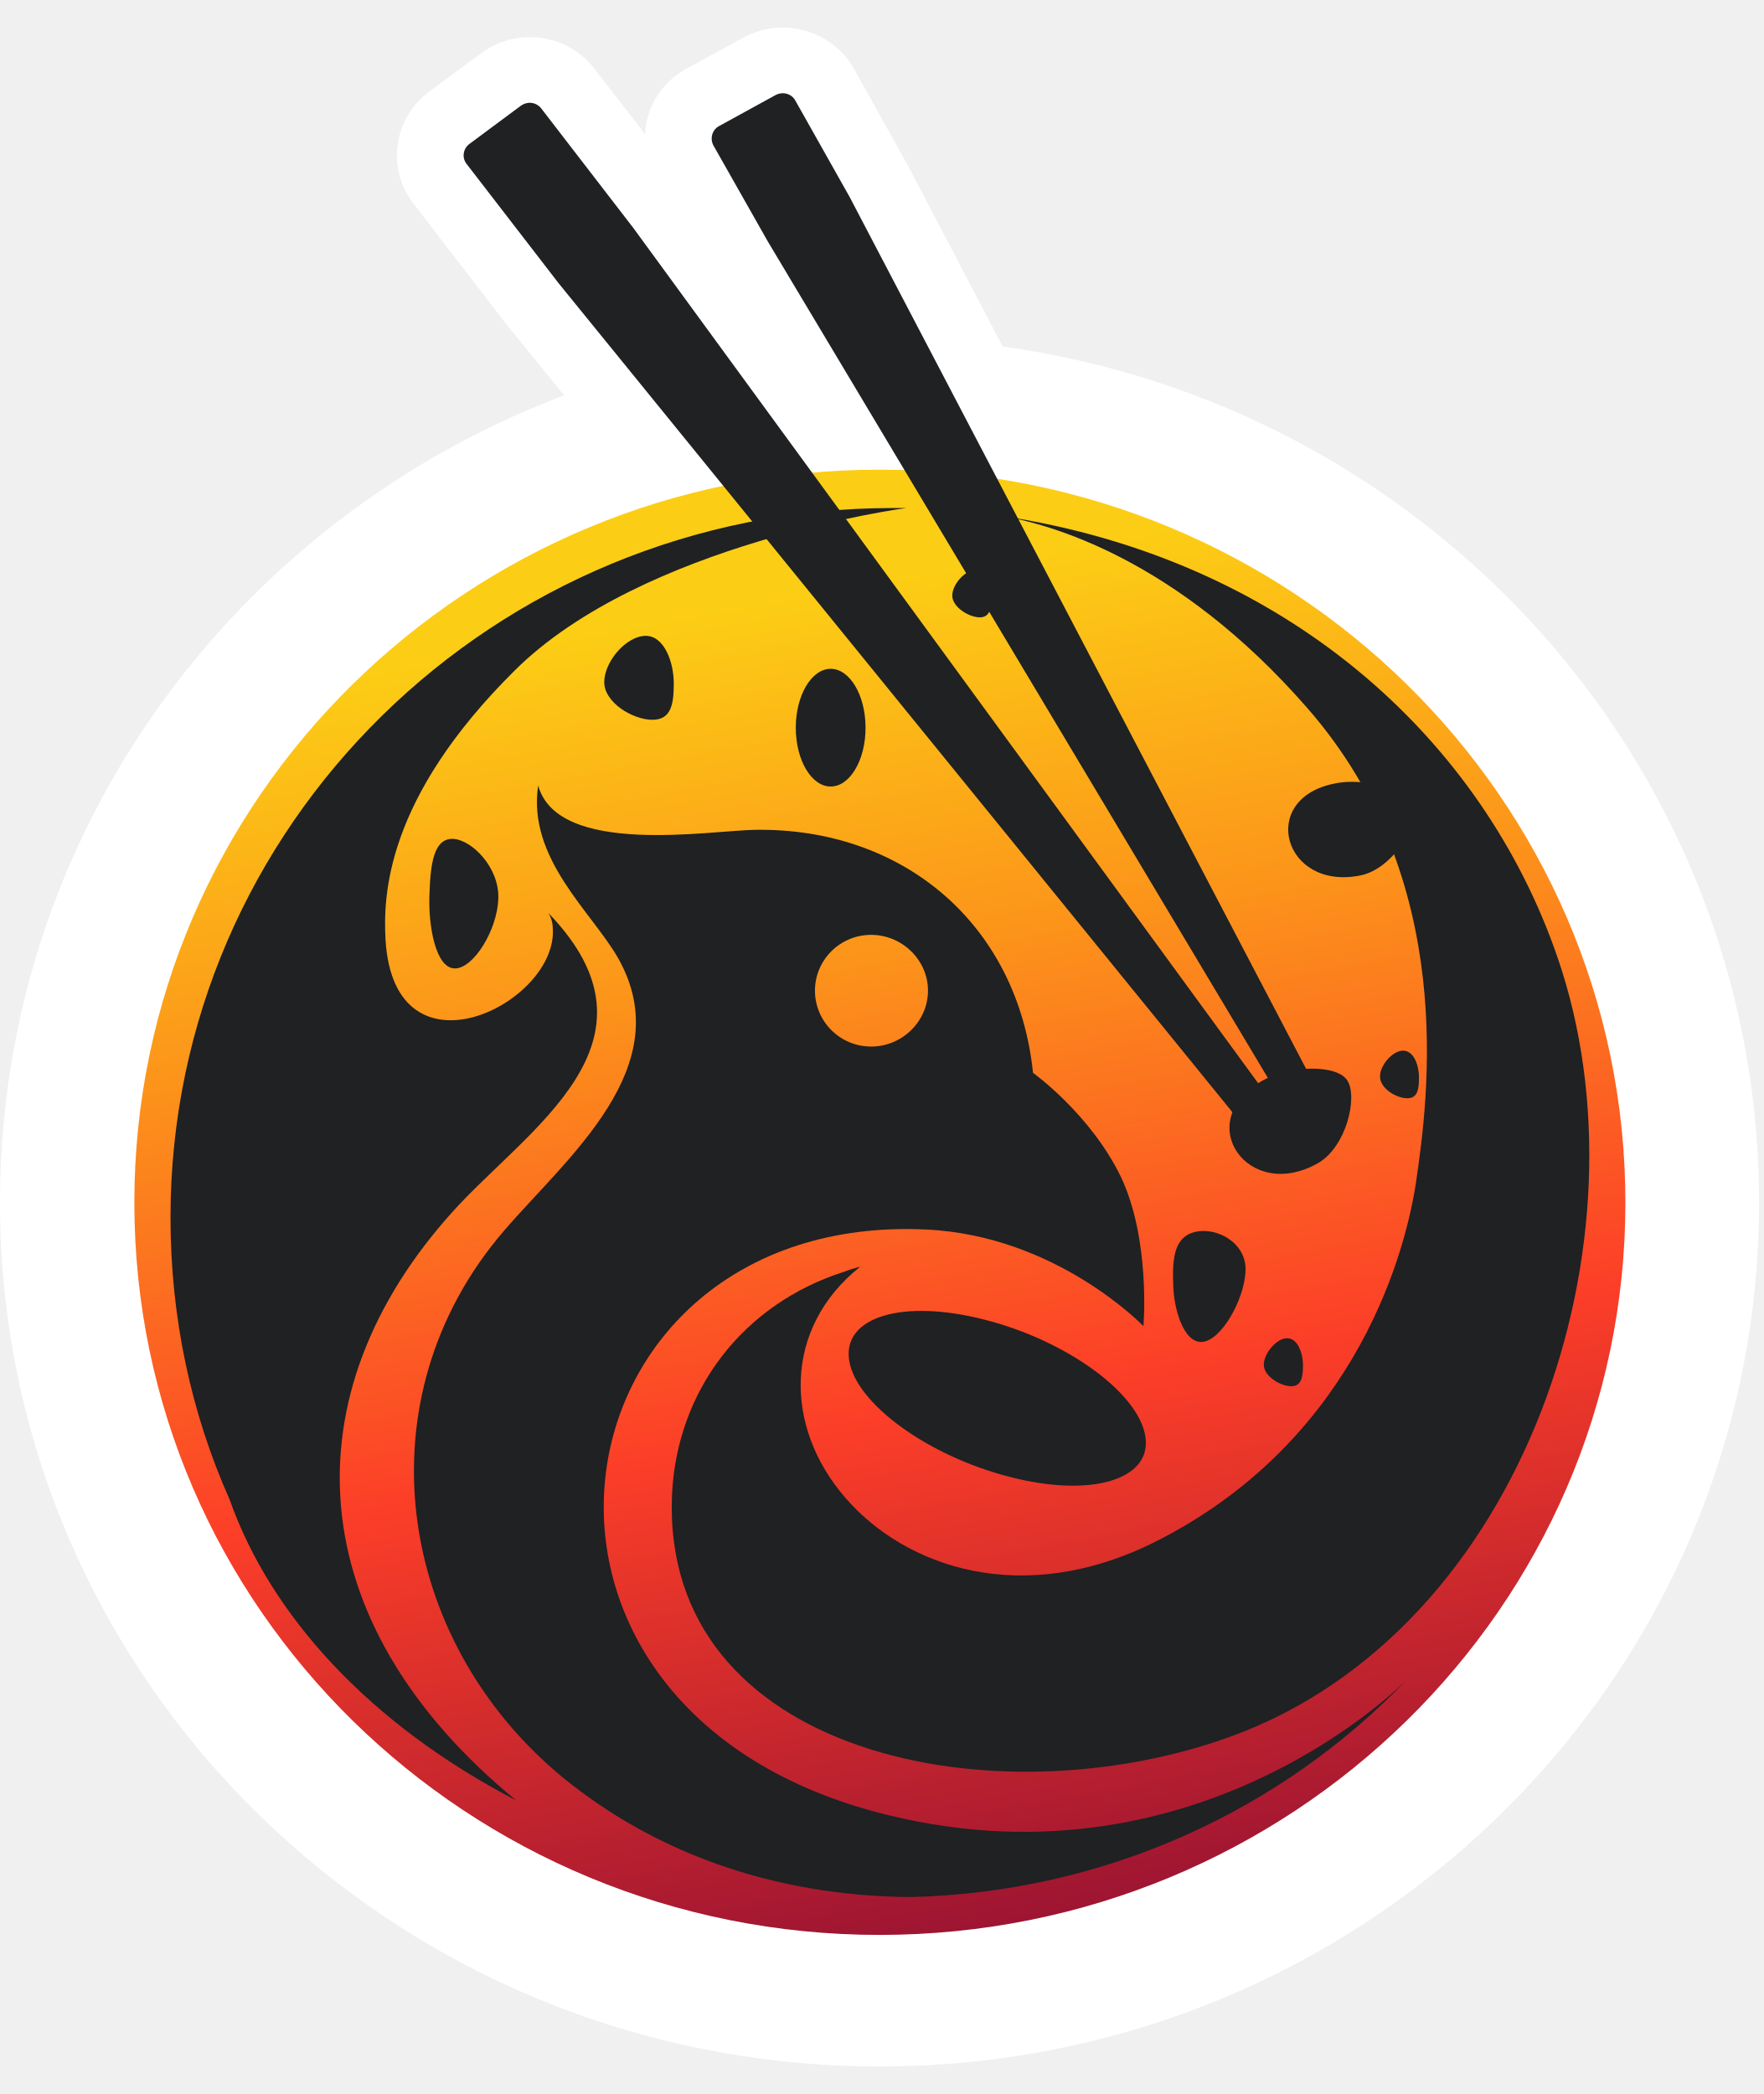
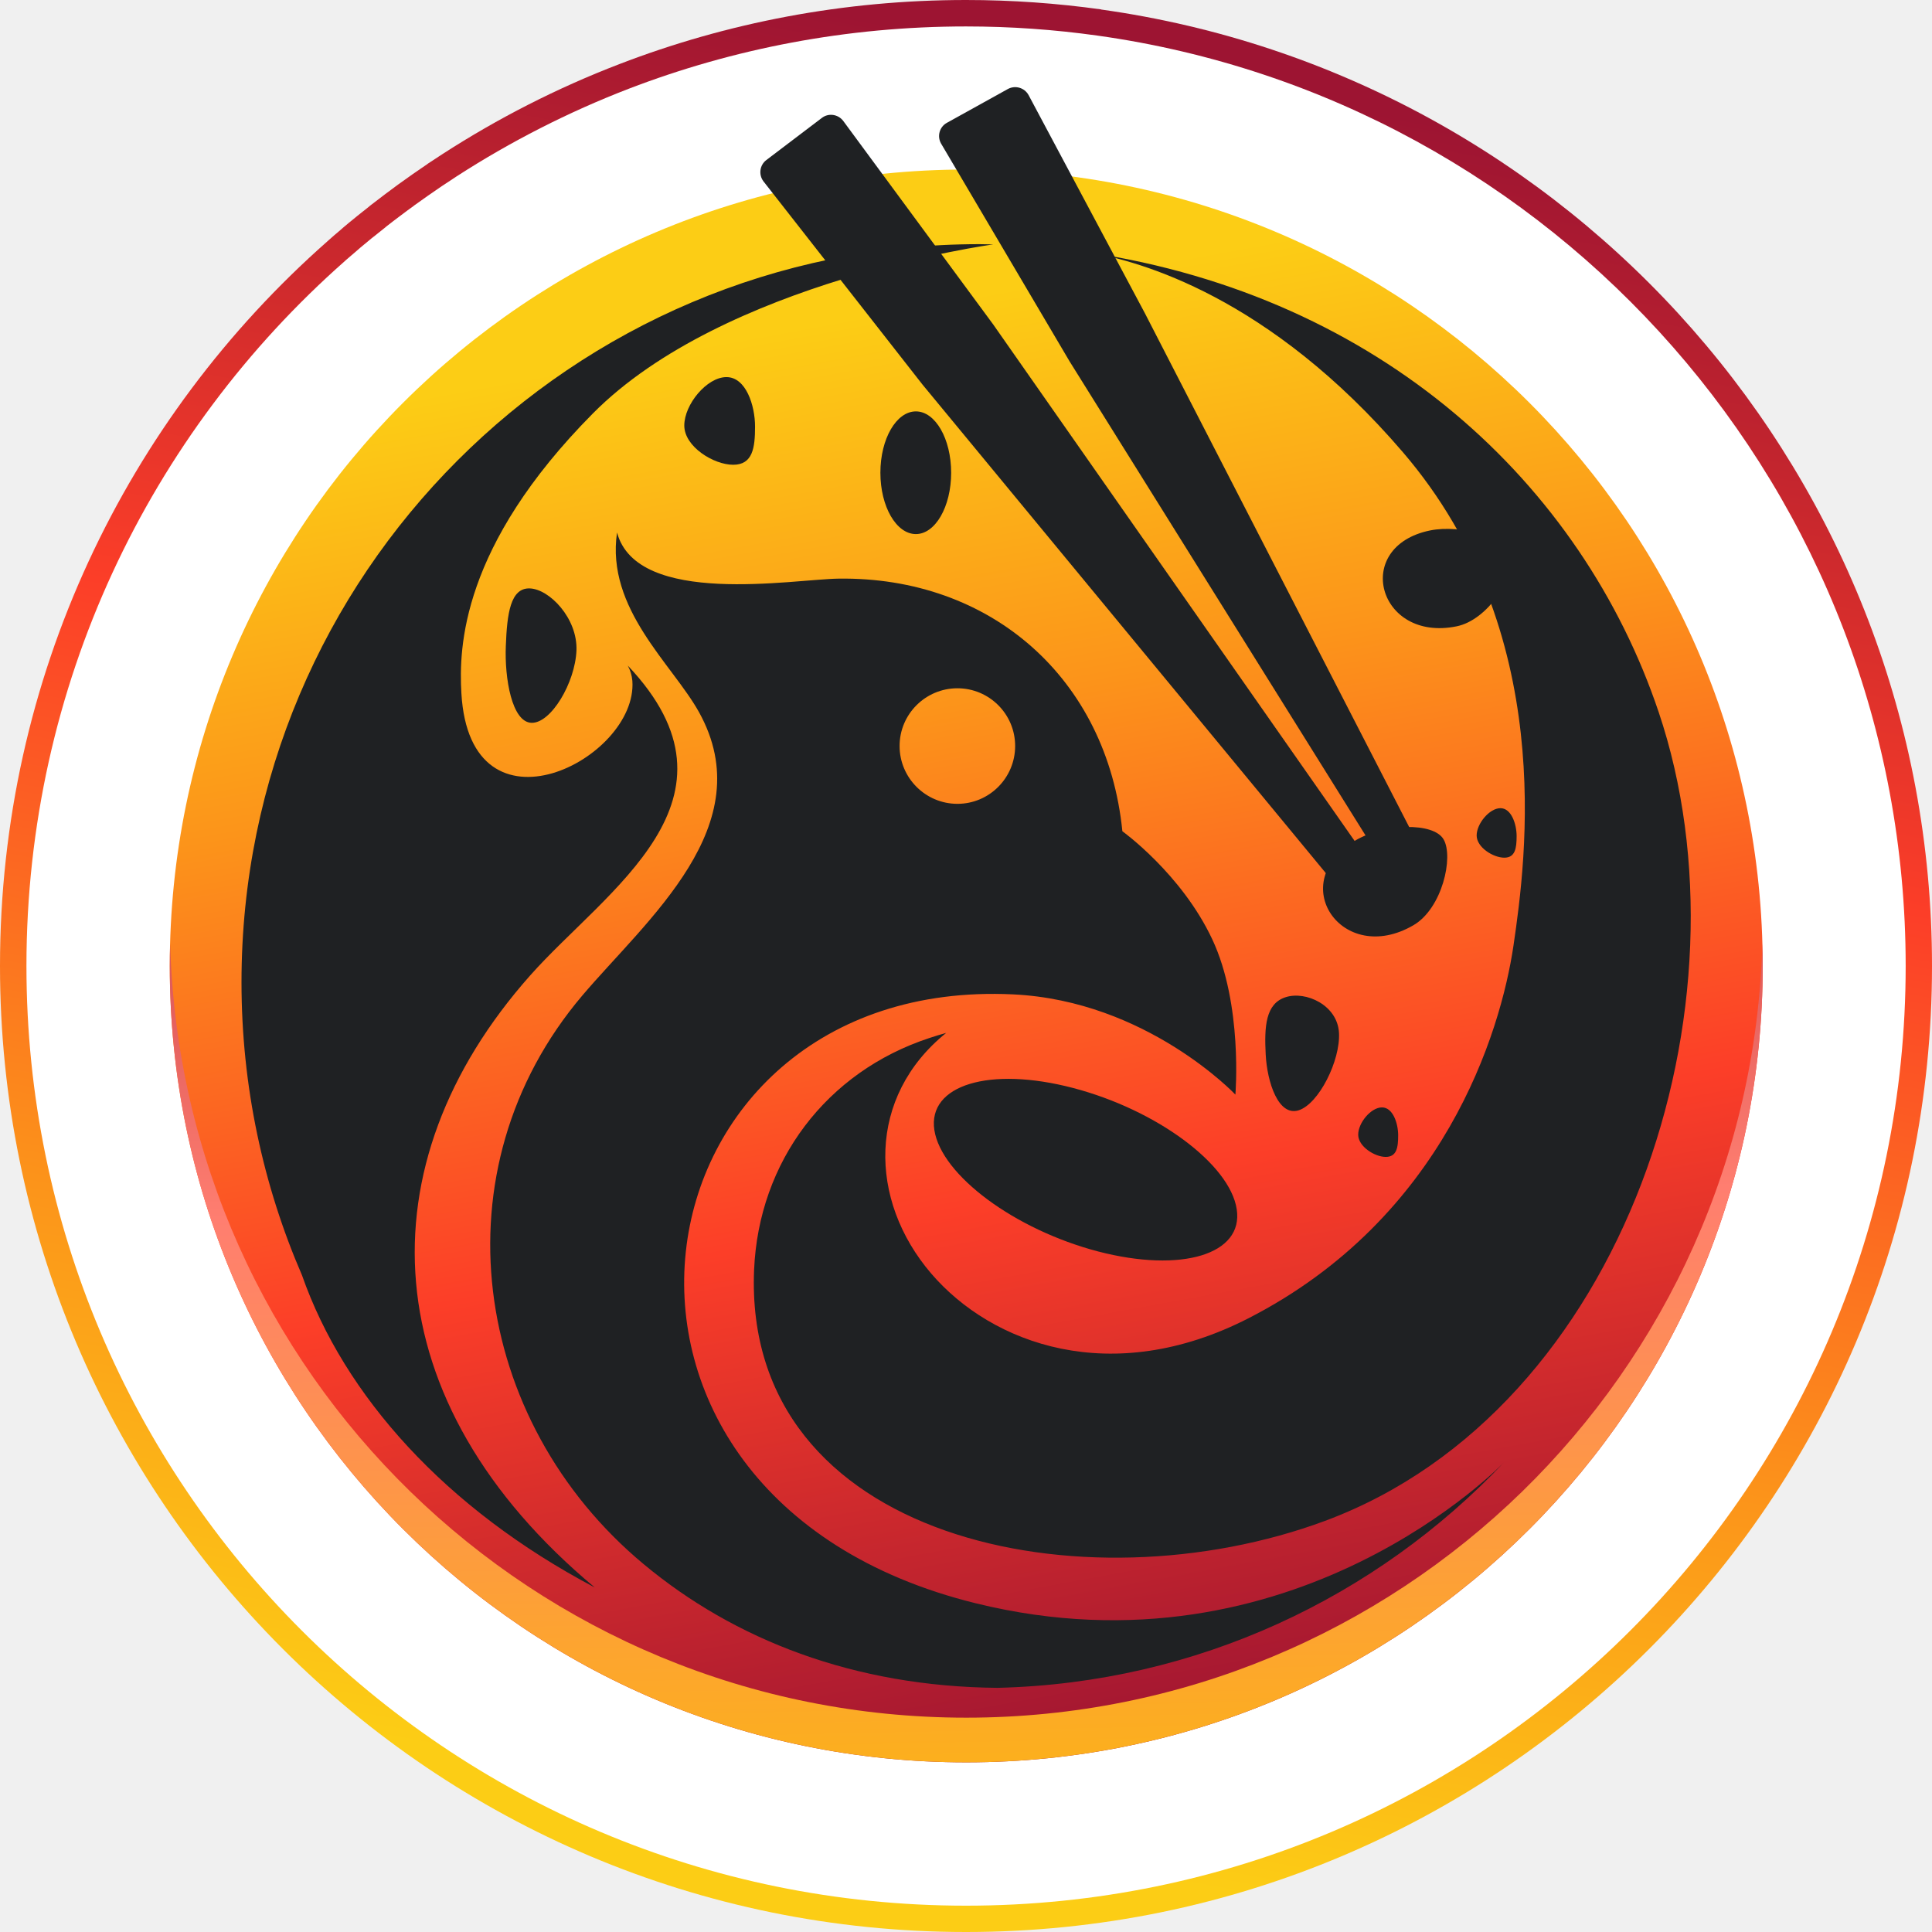
- <svg xmlns="http://www.w3.org/2000/svg" width="32px" height="38px" viewBox="0 0 32 37" version="1.1">
+ <svg xmlns="http://www.w3.org/2000/svg" width="16" height="16" viewBox="0 0 16 16" fill="none">
+   <path d="M5.129 0.531C4.613 0.729 4.123 0.98 3.666 1.275C3.625 1.302 3.584 1.329 3.544 1.355L3.539 1.359C3.459 1.413 3.38 1.468 3.303 1.524L3.296 1.529C3.26 1.555 3.223 1.583 3.187 1.61L3.17 1.623C3.135 1.649 3.099 1.677 3.064 1.704L3.055 1.712C3.022 1.738 2.99 1.763 2.958 1.789L2.94 1.804C2.907 1.83 2.875 1.857 2.843 1.884L2.818 1.906C2.786 1.933 2.754 1.96 2.723 1.988L2.712 1.998C1.049 3.464 0 5.609 0 8C0 12.418 3.582 16 8 16C12.418 16 16 12.418 16 8C16 3.962 13.008 0.623 9.12 0.079L9.12 0.078C8.754 0.027 8.38 0 8 0C6.988 0 6.02 0.188 5.129 0.531Z" fill="url(#paint0_linear_1418_7822)" />
+   <path d="M5.207 0.735C4.706 0.928 4.229 1.172 3.784 1.459C3.744 1.485 3.705 1.511 3.666 1.537L3.661 1.54C3.583 1.593 3.506 1.647 3.431 1.701L3.425 1.706C3.389 1.732 3.353 1.758 3.318 1.785L3.302 1.797C3.268 1.823 3.233 1.849 3.199 1.876L3.19 1.884C3.158 1.909 3.127 1.934 3.096 1.959L3.078 1.973C3.047 1.999 3.015 2.025 2.984 2.051L2.96 2.072C2.929 2.099 2.898 2.125 2.867 2.152L2.856 2.162C1.239 3.588 0.219 5.675 0.219 8C0.219 12.298 3.703 15.782 8 15.782C12.298 15.782 15.782 12.298 15.782 8C15.782 4.072 12.872 0.825 9.09 0.295L9.09 0.295C8.734 0.245 8.37 0.219 8 0.219C7.016 0.219 6.074 0.402 5.207 0.735H5.207Z" fill="white" />
+   <path d="M8.002 14.595C4.359 14.595 1.406 11.642 1.406 8C1.406 4.357 4.359 1.404 8.002 1.404C11.645 1.404 14.598 4.357 14.598 8C14.598 11.642 11.645 14.595 8.002 14.595Z" fill="url(#paint1_linear_1418_7822)" />
+   <path d="M8.112 2.022C4.736 2.022 2 4.759 2 8.134C2 8.996 2.179 9.817 2.501 10.561C2.85 11.557 3.688 12.494 4.926 13.147C3.082 11.608 3.001 9.645 4.39 8.079C5.021 7.367 6.251 6.622 5.199 5.512C5.22 5.551 5.233 5.593 5.237 5.639C5.283 6.288 3.893 6.996 3.821 5.741C3.799 5.361 3.821 4.523 4.909 3.425C5.996 2.327 8.226 2.024 8.226 2.024L8.112 2.022ZM5.789 5.898C6.308 6.835 5.359 7.612 4.822 8.245C3.601 9.685 3.902 11.766 5.331 12.954C6.079 13.577 7.07 13.968 8.262 13.978C9.913 13.938 11.398 13.228 12.456 12.11C12.456 12.11 10.72 13.927 8.082 13.278C4.48 12.392 5.175 8.081 8.39 8.235C9.497 8.288 10.231 9.065 10.231 9.065C10.231 9.065 10.294 8.32 10.039 7.778C9.784 7.235 9.295 6.884 9.295 6.884C9.168 5.617 8.204 4.774 6.944 4.792C6.57 4.797 5.276 5.028 5.11 4.41C5.017 5.043 5.568 5.5 5.789 5.898ZM7.929 6.657C7.665 6.657 7.45 6.442 7.45 6.178C7.45 5.914 7.665 5.7 7.929 5.7C8.193 5.7 8.407 5.914 8.407 6.178C8.407 6.442 8.193 6.657 7.929 6.657ZM10.342 10.916C9.206 11.499 8.213 11.131 7.712 10.547C7.189 9.937 7.182 9.081 7.836 8.554C7.789 8.567 7.743 8.581 7.698 8.596C6.844 8.876 6.283 9.619 6.245 10.517C6.152 12.764 8.985 13.334 10.974 12.595C13.462 11.67 14.549 8.308 13.736 5.896C13.1 4.008 11.438 2.459 9.021 2.091C9.433 2.161 10.511 2.453 11.619 3.746C12.895 5.235 12.64 7.107 12.534 7.831C12.427 8.554 11.959 10.086 10.342 10.916Z" fill="#1F2123" />
+   <path d="M11.113 7.392L7.639 3.184L6.322 1.501C6.281 1.446 6.291 1.367 6.347 1.325L6.807 0.976C6.862 0.934 6.941 0.946 6.983 1.001L8.226 2.688L11.377 7.191C11.411 7.24 11.395 7.349 11.33 7.399C11.264 7.448 11.15 7.437 11.113 7.392ZM11.445 7.137L8.858 2.993L7.793 1.188C7.759 1.127 7.781 1.05 7.842 1.017L8.347 0.737C8.408 0.704 8.484 0.726 8.518 0.787L9.482 2.595L11.736 6.977C11.762 7.029 11.731 7.135 11.659 7.175C11.587 7.215 11.476 7.187 11.445 7.137Z" fill="#1F2123" />
+   <path d="M4.401 5.986C4.563 5.992 4.763 5.654 4.774 5.387C4.784 5.12 4.55 4.879 4.388 4.873C4.227 4.867 4.199 5.082 4.189 5.35C4.178 5.617 4.239 5.98 4.401 5.986ZM10.242 10.014C10.185 9.64 9.578 9.191 8.886 9.01C8.195 8.829 7.681 8.985 7.738 9.359C7.796 9.733 8.403 10.183 9.094 10.364C9.786 10.544 10.3 10.388 10.242 10.014ZM7.585 3.407C7.423 3.407 7.291 3.634 7.291 3.915C7.291 4.196 7.423 4.423 7.585 4.423C7.746 4.423 7.877 4.196 7.877 3.915C7.877 3.634 7.746 3.407 7.585 3.407ZM6.016 3.123C5.854 3.123 5.667 3.349 5.667 3.524C5.667 3.699 5.91 3.849 6.072 3.849C6.234 3.849 6.253 3.708 6.253 3.533C6.253 3.358 6.178 3.123 6.016 3.123ZM12.514 4.613C12.481 4.455 12.105 4.34 11.843 4.393C11.195 4.526 11.411 5.32 12.063 5.187C12.325 5.134 12.546 4.772 12.514 4.613ZM12.426 6.693C12.335 6.693 12.229 6.821 12.229 6.919C12.229 7.018 12.367 7.103 12.458 7.103C12.549 7.103 12.56 7.023 12.56 6.924C12.56 6.826 12.517 6.693 12.426 6.693ZM11.955 6.951C11.871 6.807 11.465 6.82 11.227 6.959C10.637 7.305 11.113 8.008 11.706 7.662C11.944 7.523 12.04 7.096 11.955 6.951ZM10.755 9.195C10.922 9.142 11.101 8.783 11.089 8.554C11.077 8.324 10.815 8.205 10.648 8.258C10.48 8.311 10.47 8.503 10.482 8.733C10.494 8.963 10.587 9.248 10.755 9.195ZM11.445 9.171C11.354 9.171 11.248 9.298 11.248 9.397C11.248 9.495 11.385 9.581 11.476 9.581C11.568 9.581 11.579 9.501 11.579 9.402C11.579 9.304 11.536 9.171 11.445 9.171Z" fill="#1F2123" />
+   <path d="M8.002 14.595C4.359 14.595 1.406 11.642 1.406 8C1.406 7.938 1.407 7.876 1.409 7.814C1.507 11.372 4.421 14.225 8.002 14.225C11.583 14.225 14.497 11.372 14.595 7.814C14.596 7.876 14.598 7.938 14.598 8C14.598 11.642 11.645 14.595 8.002 14.595Z" fill="url(#paint2_linear_1418_7822)" />
  <defs>
-     <linearGradient id="linear0" gradientUnits="userSpaceOnUse" x1="18.987" y1="14.689" x2="25.198" y2="48.422" gradientTransform="matrix(0.727273,0,0,0.711538,0,0)">
-       <stop offset="0" style="stop-color:rgb(98.824%,80.392%,8.235%);stop-opacity:1;" />
-       <stop offset="0.271" style="stop-color:rgb(98.824%,58.039%,10.196%);stop-opacity:1;" />
-       <stop offset="0.612" style="stop-color:rgb(98.824%,24.314%,15.686%);stop-opacity:1;" />
-       <stop offset="1" style="stop-color:rgb(61.569%,7.843%,19.608%);stop-opacity:1;" />
+     <linearGradient id="paint0_linear_1418_7822" x1="6.719" y1="15.036" x2="9.371" y2="0.569" gradientUnits="userSpaceOnUse">
+       <stop stop-color="#FCCD15" />
+       <stop offset="0.271" stop-color="#FC941A" />
+       <stop offset="0.612" stop-color="#FC3E28" />
+       <stop offset="1" stop-color="#9D1432" />
+     </linearGradient>
+     <linearGradient id="paint1_linear_1418_7822" x1="7.025" y1="2.641" x2="9.212" y2="14.568" gradientUnits="userSpaceOnUse">
+       <stop stop-color="#FCCD15" />
+       <stop offset="0.271" stop-color="#FC941A" />
+       <stop offset="0.612" stop-color="#FC3E28" />
+       <stop offset="1" stop-color="#9D1432" />
+     </linearGradient>
+     <linearGradient id="paint2_linear_1418_7822" x1="8.157" y1="14.936" x2="7.921" y2="3.92" gradientUnits="userSpaceOnUse">
+       <stop stop-color="#FCB317" />
+       <stop offset="0.451" stop-color="#FF7E70" />
+       <stop offset="1" stop-color="#9D1432" />
    </linearGradient>
  </defs>
-   <g id="surface1">
-     <path style=" stroke:none;fill-rule:nonzero;fill:rgb(100%,100%,100%);fill-opacity:1;" d="M 15.961 5.637 C 7.148 5.637 0 12.652 0 21.324 C 0 29.984 7.148 37 15.961 37 C 24.773 37 31.922 29.984 31.922 21.324 C 31.922 12.652 24.773 5.637 15.961 5.637 Z M 15.809 16.465 C 15.242 16.465 14.785 16.922 14.785 17.477 C 14.785 18.031 15.242 18.492 15.809 18.492 C 16.371 18.492 16.836 18.031 16.836 17.477 C 16.836 16.922 16.371 16.465 15.809 16.465 Z M 18.156 8.859 C 23.332 9.633 26.902 12.902 28.266 16.879 C 30.016 21.965 27.68 29.059 22.348 31.008 C 18.078 32.566 11.992 31.367 12.191 26.629 C 12.281 24.734 13.48 23.164 15.32 22.574 C 15.406 22.543 15.508 22.512 15.605 22.488 C 14.211 23.598 14.223 25.398 15.34 26.684 C 16.418 27.926 18.547 28.699 20.984 27.469 C 24.453 25.715 25.461 22.488 25.695 20.965 C 25.918 19.438 26.469 15.484 23.723 12.348 C 21.348 9.621 19.031 9 18.156 8.859 Z M 9.766 13.75 C 10.121 15.047 12.891 14.57 13.699 14.559 C 16.406 14.516 18.465 16.289 18.742 18.969 C 18.742 18.969 19.785 19.711 20.34 20.855 C 20.883 22 20.75 23.566 20.75 23.566 C 20.75 23.566 19.176 21.922 16.805 21.812 C 9.898 21.488 8.414 30.582 16.141 32.445 C 21.805 33.82 25.527 29.984 25.527 29.984 C 23.254 32.348 20.062 33.84 16.527 33.926 C 13.965 33.906 11.84 33.078 10.23 31.77 C 7.172 29.266 6.527 24.875 9.145 21.836 C 10.297 20.496 12.324 18.859 11.219 16.891 C 10.742 16.051 9.566 15.082 9.766 13.75 Z M 3.094 21.594 C 3.094 14.48 8.957 8.719 16.207 8.719 L 16.449 8.719 C 16.449 8.719 11.66 9.352 9.332 11.672 C 6.992 13.992 6.949 15.758 6.992 16.551 C 7.027 17.152 7.402 17.926 8.223 18.164 C 8.367 18.078 8.523 18 8.68 17.926 C 9.477 17.543 10.086 17.086 10.031 16.344 C 10.031 16.246 9.996 16.148 9.953 16.07 C 12.215 18.414 9.566 19.984 8.215 21.488 C 5.23 24.789 5.41 28.926 9.367 32.172 C 6.707 30.789 4.91 28.816 4.168 26.715 C 3.469 25.148 3.094 23.414 3.094 21.594 Z M 3.094 21.594 " />
-     <path style=" stroke:none;fill-rule:nonzero;fill:rgb(100%,100%,100%);fill-opacity:1;" d="M 11.707 1.934 C 11.727 1.453 11.996 0.996 12.461 0.746 L 13.492 0.18 C 14.199 -0.203 15.098 0.047 15.496 0.746 L 16.484 2.52 L 24.785 18.371 C 25.152 19.066 24.828 19.984 24.133 20.355 C 24.043 20.406 23.953 20.441 23.867 20.473 C 23.789 20.562 23.699 20.648 23.602 20.715 C 22.98 21.18 21.98 21.117 21.48 20.496 L 9.191 5.387 L 7.504 3.195 C 7.008 2.562 7.141 1.648 7.781 1.168 L 8.723 0.473 C 9.379 -0.02 10.297 0.113 10.785 0.746 Z M 11.707 1.934 " />
-     <path style=" stroke:none;fill-rule:nonzero;fill:url(#linear0);" d="M 15.961 34.613 C 8.488 34.613 2.438 28.668 2.438 21.324 C 2.438 13.98 8.488 8.023 15.961 8.023 C 23.43 8.023 29.496 13.98 29.496 21.324 C 29.496 28.668 23.43 34.613 15.961 34.613 Z M 15.961 34.613 " />
-     <path style=" stroke:none;fill-rule:nonzero;fill:rgb(12.157%,12.941%,13.725%);fill-opacity:1;" d="M 15.074 13.773 C 15.422 13.773 15.707 13.297 15.707 12.707 C 15.707 12.117 15.422 11.637 15.074 11.637 C 14.727 11.637 14.441 12.117 14.441 12.707 C 14.441 13.297 14.727 13.773 15.074 13.773 Z M 15.074 13.773 " />
-     <path style=" stroke:none;fill-rule:nonzero;fill:rgb(12.157%,12.941%,13.725%);fill-opacity:1;" d="M 20.785 25.57 C 20.664 24.777 19.355 23.828 17.871 23.449 C 16.383 23.066 15.285 23.395 15.41 24.188 C 15.531 24.973 16.84 25.922 18.324 26.301 C 19.797 26.684 20.906 26.355 20.785 25.57 Z M 20.785 25.57 " />
-     <path style=" stroke:none;fill-rule:nonzero;fill:rgb(12.157%,12.941%,13.725%);fill-opacity:1;" d="M 11.719 11.039 C 11.363 11.039 10.965 11.508 10.965 11.879 C 10.965 12.25 11.484 12.562 11.84 12.562 C 12.184 12.562 12.227 12.27 12.227 11.898 C 12.227 11.527 12.059 11.039 11.719 11.039 Z M 11.719 11.039 " />
-     <path style=" stroke:none;fill-rule:nonzero;fill:rgb(12.157%,12.941%,13.725%);fill-opacity:1;" d="M 21.879 23.84 C 22.234 23.73 22.625 22.969 22.602 22.488 C 22.566 22 22.016 21.75 21.648 21.867 C 21.293 21.977 21.27 22.379 21.293 22.871 C 21.316 23.352 21.527 23.949 21.879 23.84 Z M 21.879 23.84 " />
-     <path style=" stroke:none;fill-rule:nonzero;fill:rgb(12.157%,12.941%,13.725%);fill-opacity:1;" d="M 25.648 14.176 C 25.582 13.84 24.773 13.598 24.219 13.719 C 22.824 13.992 23.289 15.668 24.684 15.387 C 25.25 15.277 25.727 14.516 25.648 14.176 Z M 25.648 14.176 " />
-     <path style=" stroke:none;fill-rule:nonzero;fill:rgb(12.157%,12.941%,13.725%);fill-opacity:1;" d="M 17.715 9.84 C 17.516 9.84 17.281 10.102 17.281 10.309 C 17.281 10.516 17.582 10.703 17.781 10.703 C 17.969 10.703 17.992 10.527 17.992 10.32 C 17.992 10.113 17.902 9.84 17.715 9.84 Z M 17.715 9.84 " />
-     <path style=" stroke:none;fill-rule:nonzero;fill:rgb(12.157%,12.941%,13.725%);fill-opacity:1;" d="M 16.207 8.719 C 8.957 8.719 3.094 14.48 3.094 21.594 C 3.094 23.414 3.469 25.148 4.168 26.715 C 4.91 28.816 6.707 30.789 9.367 32.172 C 5.41 28.926 5.234 24.789 8.215 21.488 C 9.566 19.984 12.215 18.414 9.953 16.07 C 10 16.148 10.031 16.246 10.031 16.344 C 10.133 17.707 7.152 19.199 6.996 16.551 C 6.953 15.758 6.996 13.992 9.336 11.672 C 11.664 9.352 16.449 8.719 16.449 8.719 Z M 16.207 8.719 " />
-     <path style=" stroke:none;fill-rule:nonzero;fill:rgb(12.157%,12.941%,13.725%);fill-opacity:1;" d="M 11.219 16.891 C 12.328 18.859 10.297 20.496 9.145 21.836 C 6.531 24.875 7.172 29.266 10.23 31.77 C 11.84 33.078 13.969 33.906 16.527 33.926 C 20.062 33.84 23.258 32.348 25.527 29.984 C 25.527 29.984 21.805 33.82 16.141 32.445 C 8.414 30.582 9.898 21.488 16.805 21.812 C 19.176 21.922 20.75 23.566 20.75 23.566 C 20.75 23.566 20.883 22 20.34 20.855 C 19.785 19.711 18.746 18.969 18.746 18.969 C 18.469 16.289 16.406 14.516 13.699 14.559 C 12.891 14.57 10.121 15.047 9.766 13.754 C 9.566 15.082 10.742 16.051 11.219 16.891 Z M 15.809 18.492 C 15.242 18.492 14.789 18.035 14.789 17.477 C 14.789 16.922 15.242 16.465 15.809 16.465 C 16.371 16.465 16.84 16.922 16.84 17.477 C 16.84 18.035 16.371 18.492 15.809 18.492 Z M 15.809 18.492 " />
-     <path style=" stroke:none;fill-rule:nonzero;fill:rgb(12.157%,12.941%,13.725%);fill-opacity:1;" d="M 20.984 27.469 C 18.547 28.699 16.418 27.926 15.344 26.684 C 14.223 25.398 14.211 23.602 15.609 22.488 C 15.508 22.512 15.41 22.543 15.32 22.578 C 13.48 23.164 12.281 24.734 12.195 26.629 C 11.996 31.367 18.078 32.566 22.348 31.008 C 27.68 29.059 30.02 21.965 28.266 16.879 C 26.902 12.902 23.332 9.637 18.156 8.859 C 19.031 9.004 21.348 9.625 23.723 12.348 C 26.469 15.484 25.918 19.438 25.695 20.965 C 25.461 22.488 24.453 25.715 20.984 27.469 Z M 20.984 27.469 " />
-     <path style=" stroke:none;fill-rule:nonzero;fill:rgb(12.157%,12.941%,13.725%);fill-opacity:1;" d="M 22.422 19.754 L 10.141 4.645 L 8.469 2.477 C 8.379 2.367 8.402 2.203 8.512 2.117 L 9.453 1.418 C 9.578 1.332 9.73 1.355 9.82 1.465 L 11.496 3.641 L 22.965 19.34 C 23.043 19.438 23.012 19.668 22.867 19.766 C 22.734 19.863 22.5 19.84 22.422 19.754 Z M 23.109 19.23 L 13.934 3.883 L 12.945 2.137 C 12.879 2.008 12.926 1.855 13.047 1.789 L 14.078 1.223 C 14.211 1.156 14.363 1.203 14.43 1.32 L 15.418 3.074 L 23.711 18.914 C 23.766 19.012 23.699 19.23 23.543 19.316 C 23.398 19.395 23.168 19.34 23.109 19.23 Z M 23.109 19.23 " />
-     <path style=" stroke:none;fill-rule:nonzero;fill:rgb(12.157%,12.941%,13.725%);fill-opacity:1;" d="M 8.246 17.074 C 8.59 17.086 9.023 16.379 9.043 15.812 C 9.066 15.246 8.566 14.742 8.223 14.723 C 7.871 14.711 7.812 15.168 7.793 15.734 C 7.77 16.289 7.902 17.062 8.246 17.074 Z M 8.246 17.074 " />
-     <path style=" stroke:none;fill-rule:nonzero;fill:rgb(12.157%,12.941%,13.725%);fill-opacity:1;" d="M 25.461 18.566 C 25.273 18.566 25.043 18.828 25.043 19.035 C 25.043 19.254 25.34 19.43 25.539 19.43 C 25.727 19.43 25.75 19.266 25.75 19.047 C 25.75 18.84 25.66 18.566 25.461 18.566 Z M 25.461 18.566 " />
-     <path style=" stroke:none;fill-rule:nonzero;fill:rgb(12.157%,12.941%,13.725%);fill-opacity:1;" d="M 23.355 23.785 C 23.168 23.785 22.934 24.059 22.934 24.266 C 22.934 24.473 23.234 24.656 23.434 24.656 C 23.621 24.656 23.645 24.48 23.645 24.273 C 23.645 24.066 23.555 23.785 23.355 23.785 Z M 23.355 23.785 " />
-     <path style=" stroke:none;fill-rule:nonzero;fill:rgb(12.157%,12.941%,13.725%);fill-opacity:1;" d="M 24.453 19.113 C 24.273 18.809 23.398 18.828 22.891 19.121 C 21.625 19.852 22.645 21.336 23.922 20.605 C 24.43 20.309 24.641 19.418 24.453 19.113 Z M 24.453 19.113 " />
-   </g>
</svg>
